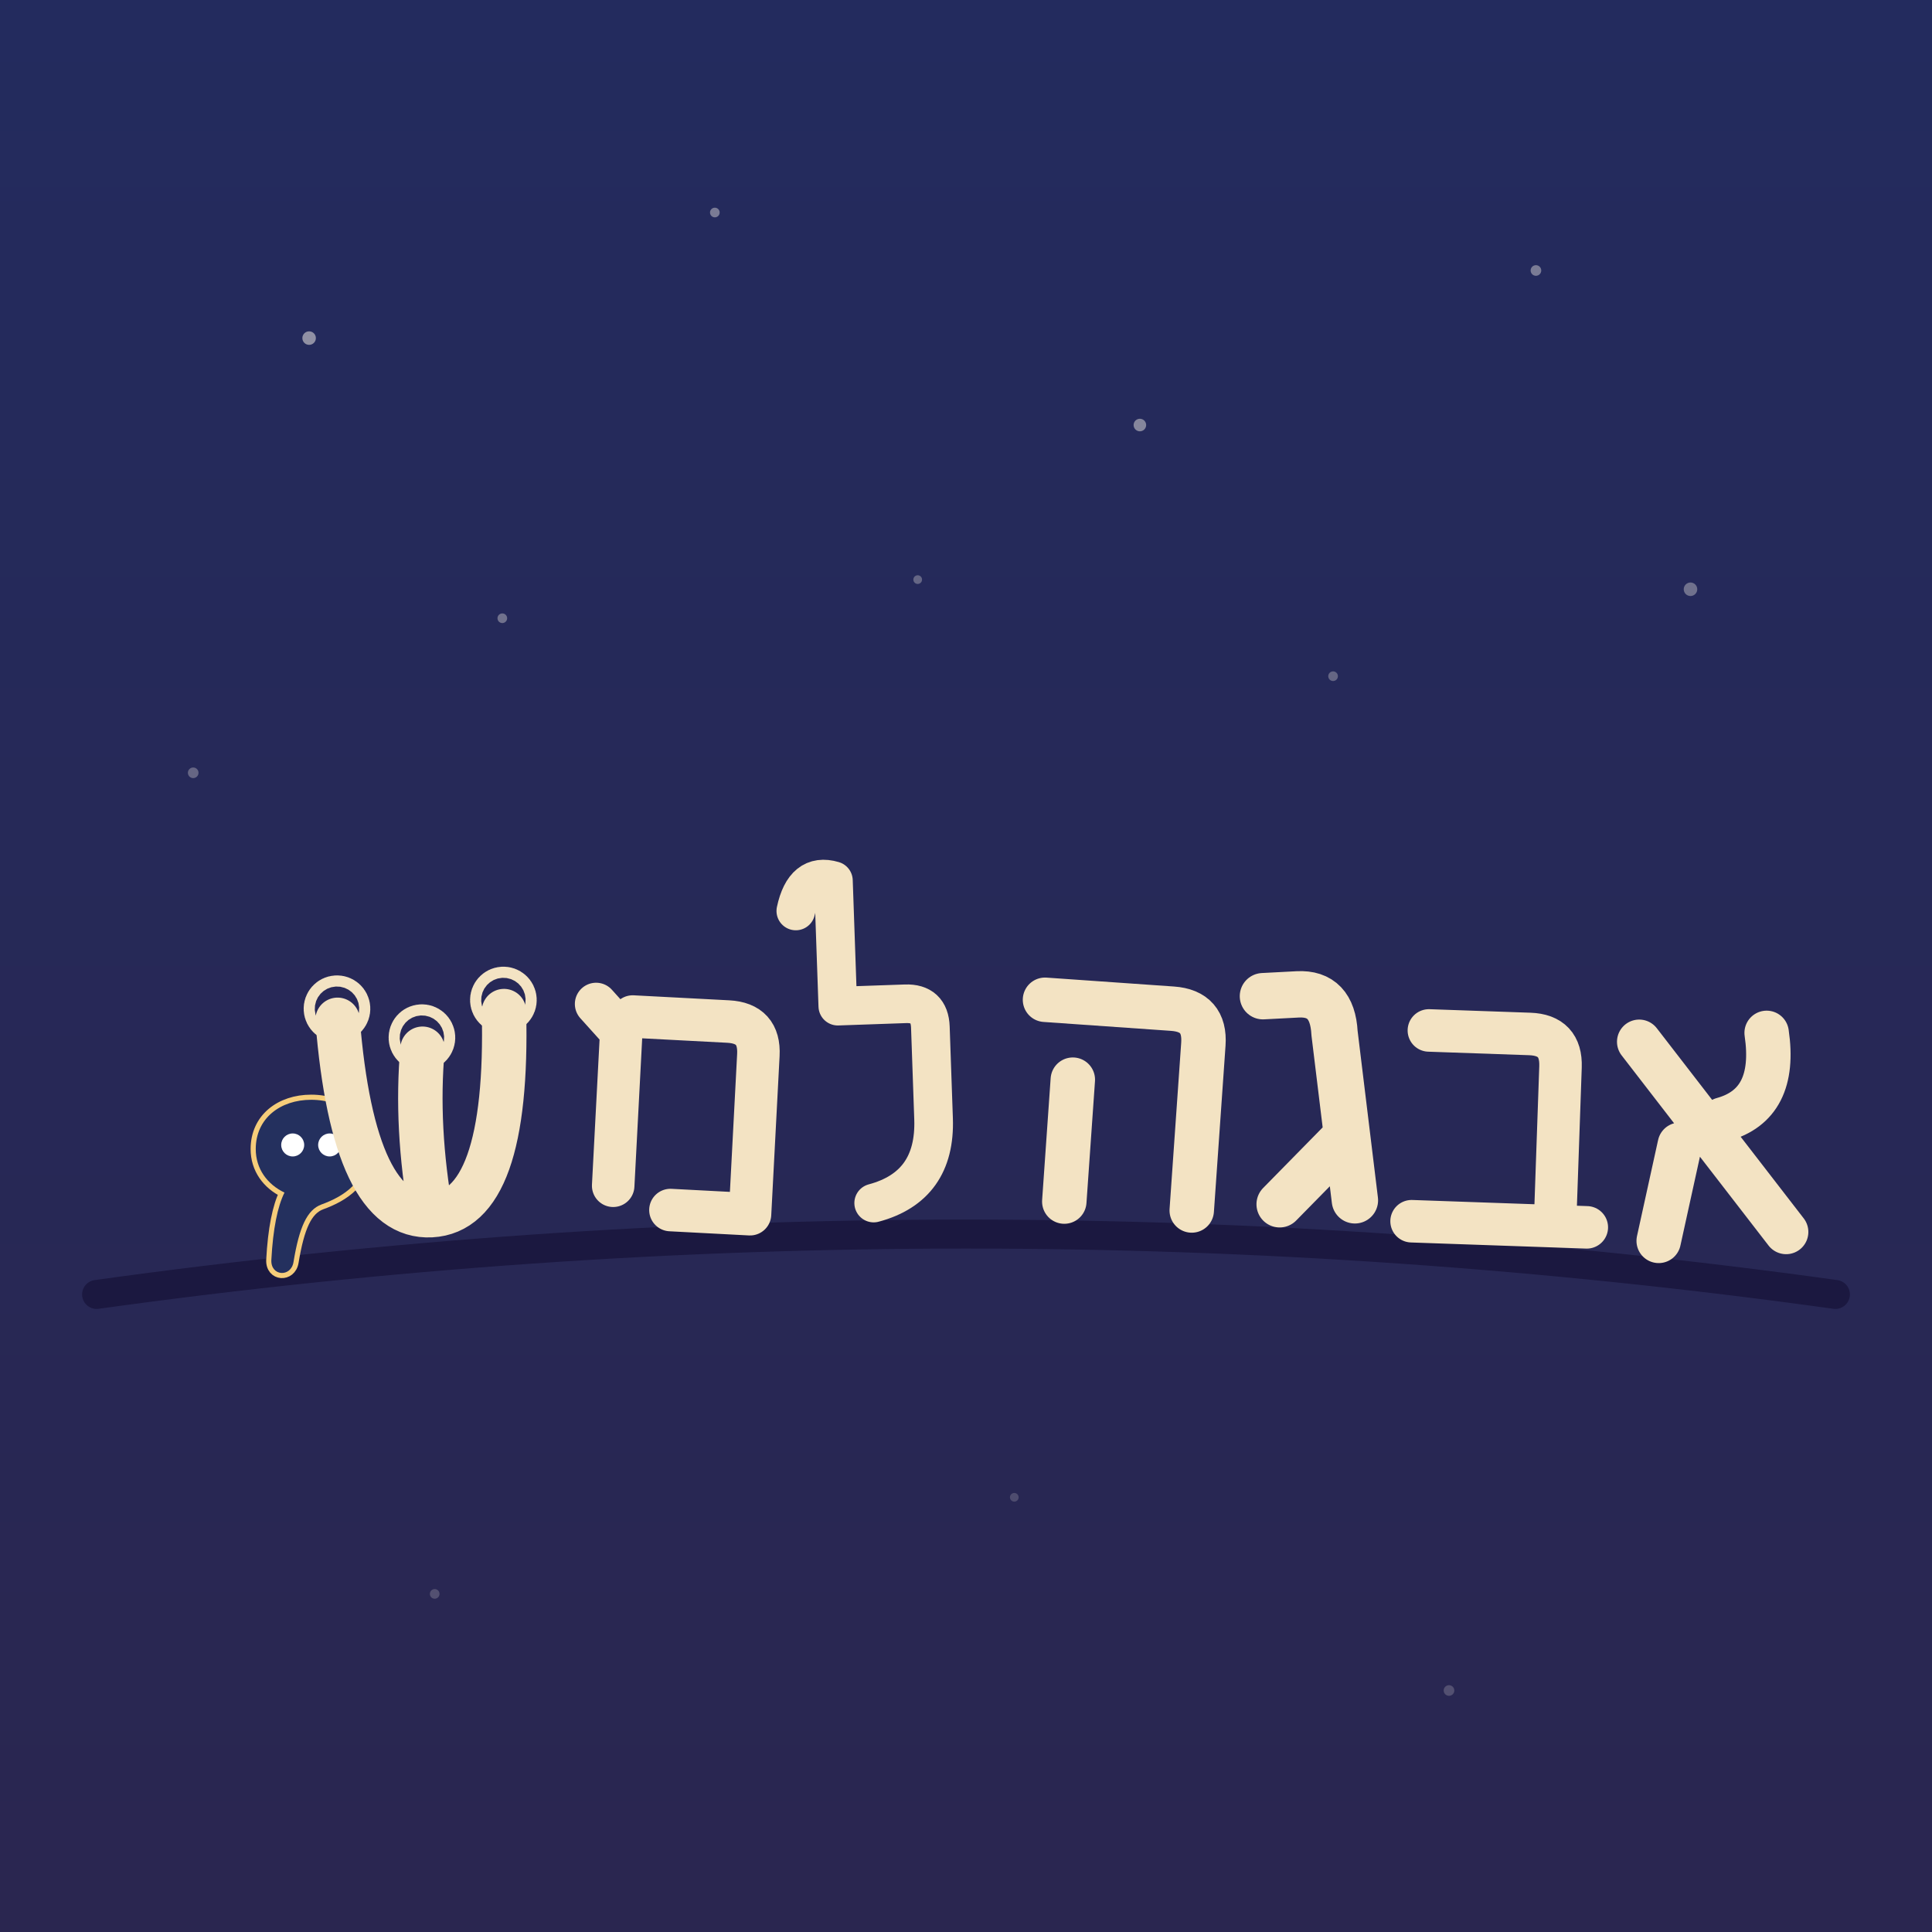
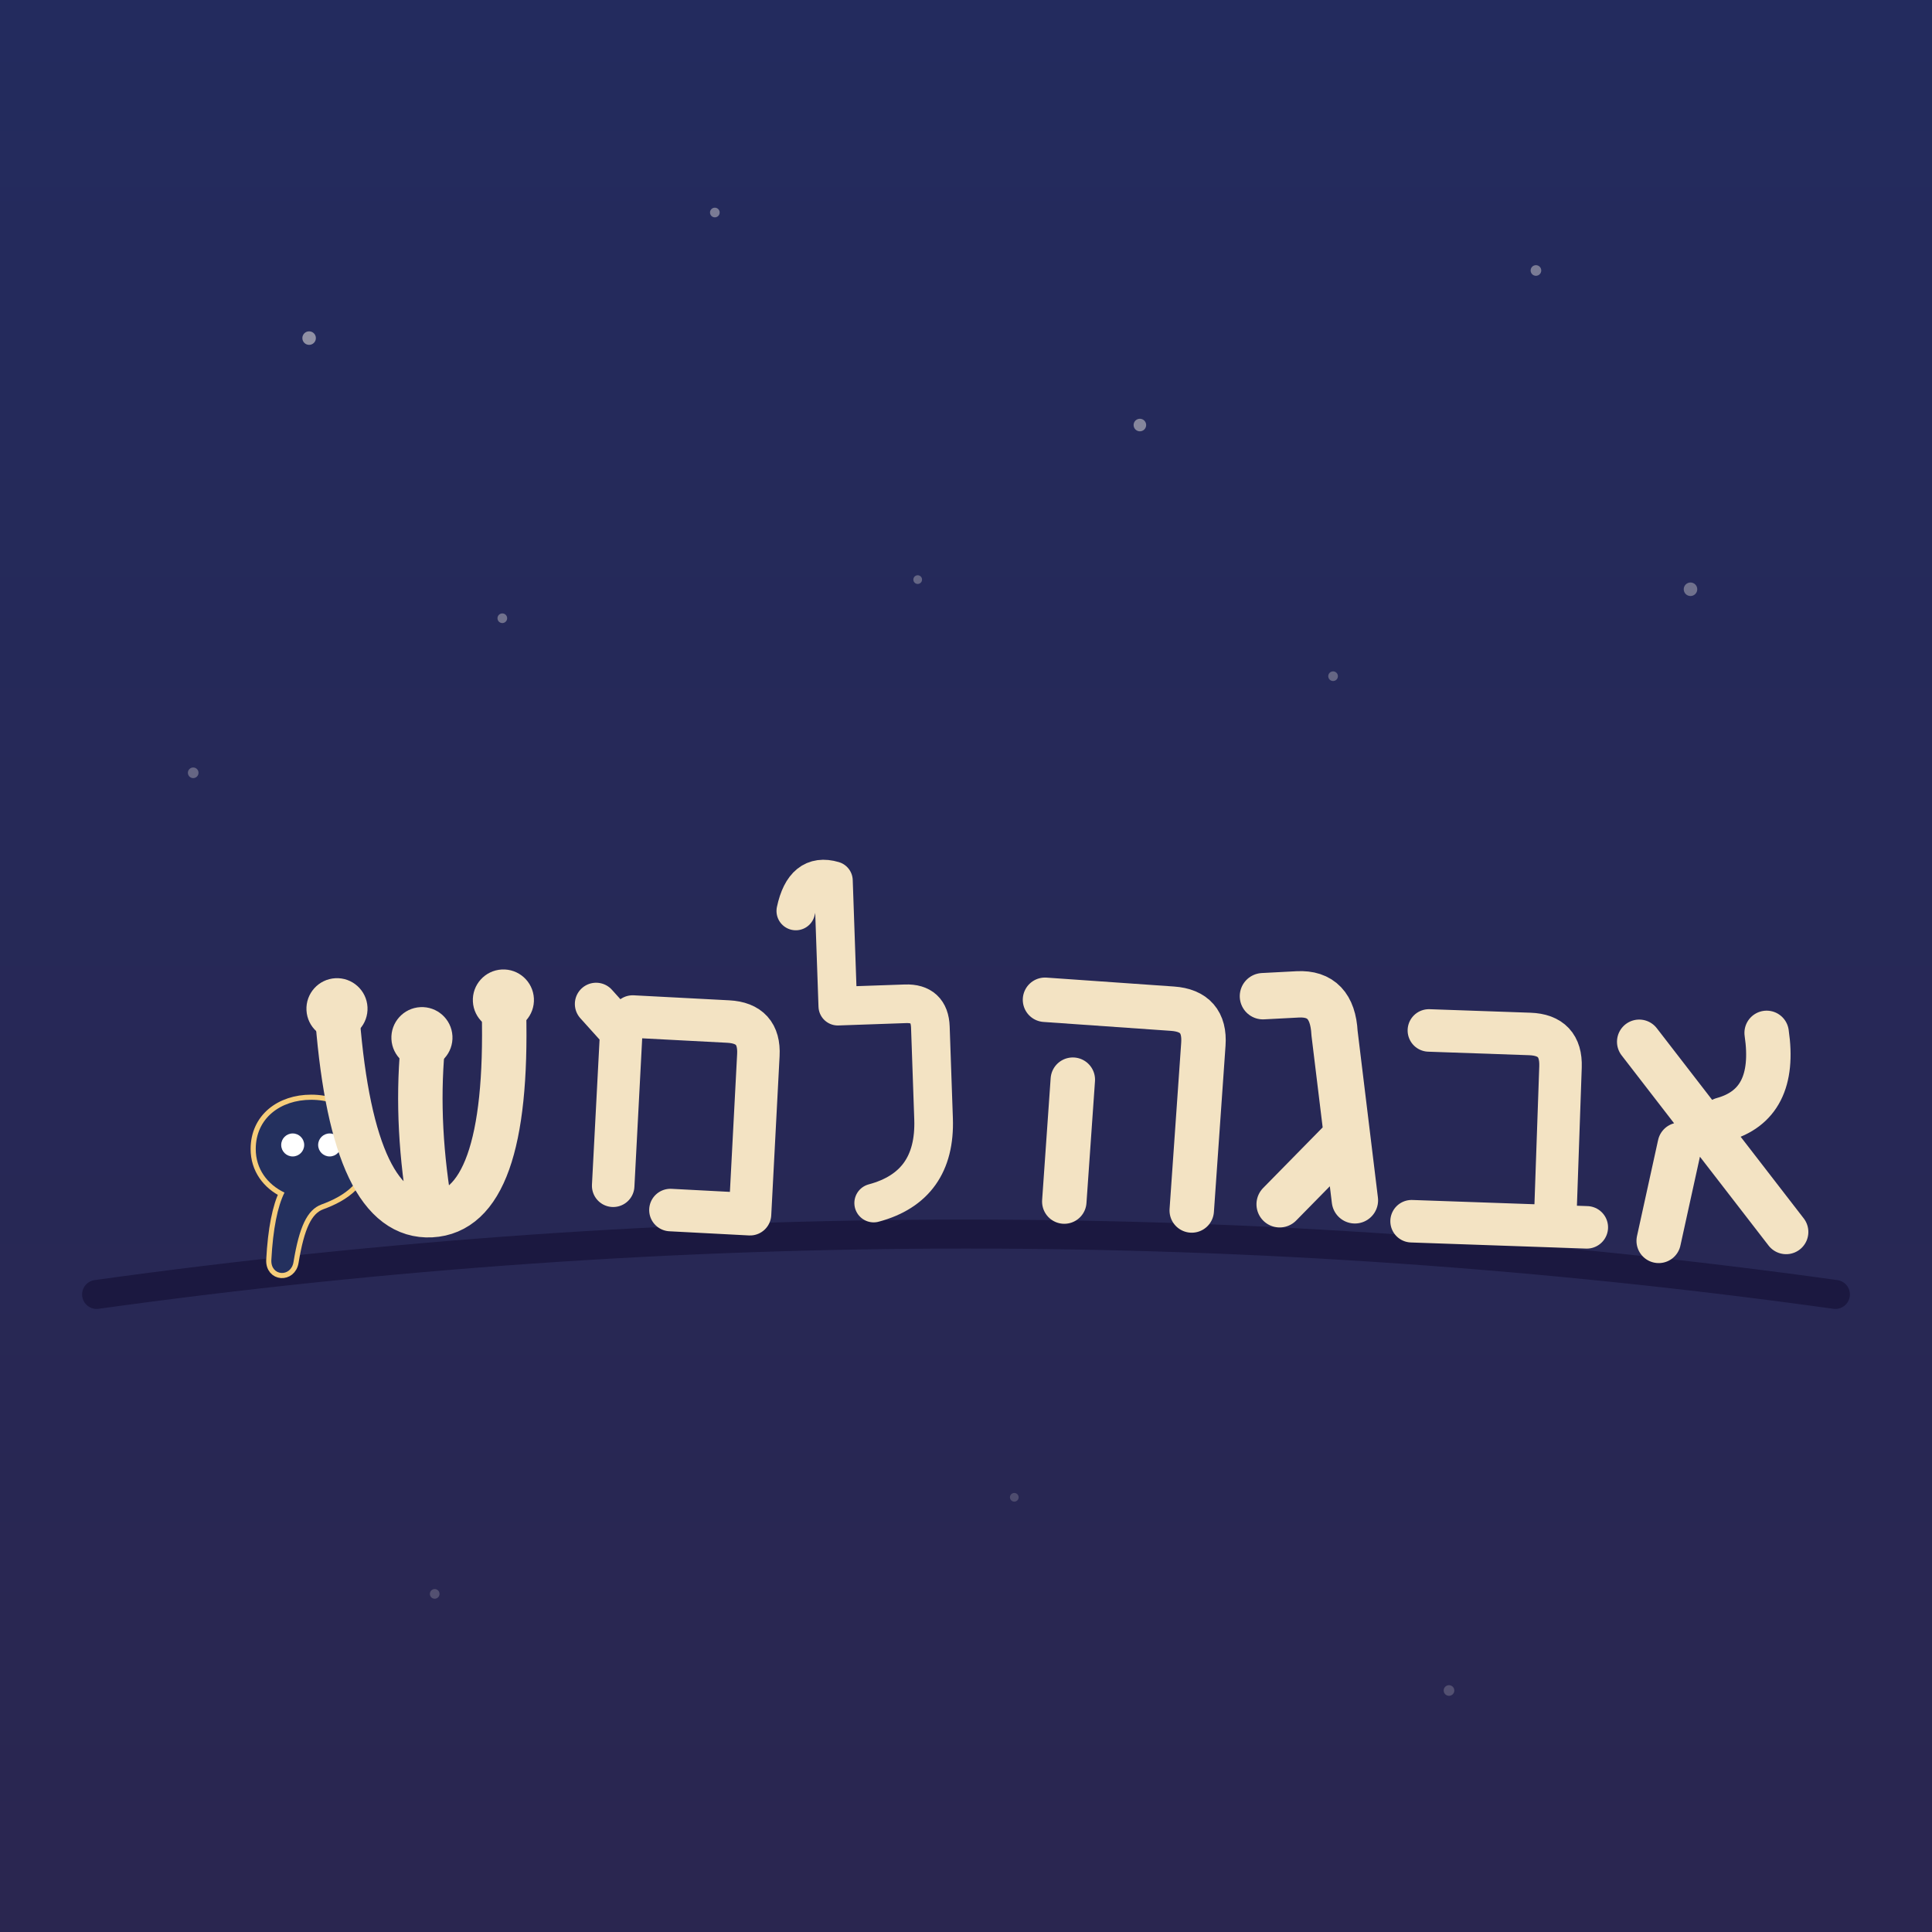
<svg xmlns="http://www.w3.org/2000/svg" viewBox="0 0 400 400" preserveAspectRatio="xMidYMid slice">
  <rect width="400" height="400" fill="url(#p01-sky)" />
  <defs>
    <linearGradient id="p01-sky" x1="0" y1="0" x2="0" y2="1">
      <stop offset="0" stop-color="#232B5E" />
      <stop offset="1" stop-color="#2A2650" />
    </linearGradient>
    <path id="p01-yud" d="M7 14C7 6.5 13 2 20.5 2C28.5 2 34 7 34 14.5C34 22 28.5 25.5 23 27.5C19.5 28.8 17.6 33 16.2 41.5C15.6 45.3 10.6 45 10.8 41C11.2 33.5 12.3 28 14 24.6C9.8 22.6 7 18.8 7 14Z" />
  </defs>
  <g fill="#FBF6EC">
    <circle cx="64" cy="70" r="1.4" opacity=".5" />
    <circle cx="148" cy="44" r="1" opacity=".4" />
    <circle cx="236" cy="88" r="1.3" opacity=".45" />
    <circle cx="318" cy="56" r="1.1" opacity=".4" />
    <circle cx="350" cy="122" r="1.4" opacity=".35" />
    <circle cx="104" cy="128" r="1" opacity=".35" />
    <circle cx="276" cy="140" r="1" opacity=".3" />
    <circle cx="40" cy="160" r="1.1" opacity=".3" />
    <circle cx="190" cy="120" r="0.9" opacity=".3" />
    <circle cx="90" cy="330" r="1" opacity=".2" />
    <circle cx="300" cy="350" r="1.1" opacity=".2" />
    <circle cx="210" cy="310" r=".9" opacity=".18" />
  </g>
  <path d="M20 268Q200 243 380 268" fill="none" stroke="#1B1840" stroke-width="6" stroke-linecap="round" />
  <g transform="translate(47 226) scale(.85)">
    <use href="#p01-yud" fill="none" stroke="#F6CD7A" stroke-width="2.5" />
    <use href="#p01-yud" fill="#24305E" />
    <circle cx="16" cy="13" r="2.8" fill="#fff" />
    <circle cx="25" cy="13" r="2.8" fill="#fff" />
  </g>
  <g fill="none" stroke="#F3E3C3" stroke-width="8" stroke-linecap="round" stroke-linejoin="round">
    <g transform="translate(70.0 257.2) rotate(-3.0) scale(1.15)">
      <path d="M2 -40Q3 -4 17 -4Q31 -4 32 -40M17 -4Q15 -20 17 -34" />
-       <circle cx="2" cy="-42" r="1" stroke-width="10" />
-       <circle cx="17" cy="-36" r="1" stroke-width="10" />
-       <circle cx="32" cy="-42" r="1" stroke-width="10" />
+       <circle cx="2" cy="-42" r="5.5" fill="#F3E3C3" stroke="none" />
+       <circle cx="17" cy="-36" r="5.5" fill="#F3E3C3" stroke="none" />
+       <circle cx="32" cy="-42" r="5.5" fill="#F3E3C3" stroke="none" />
    </g>
    <g transform="translate(121.0 254.0) rotate(3.0) scale(1.1)">
      <path d="M0 -42L5 -37V-8M7 -40H25Q31 -40 31 -34V-4H16" />
    </g>
    <g transform="translate(166.0 252.6) rotate(-2.0) scale(1.0)">
      <path d="M1 -64Q3 -72 9 -70V-44H23Q28 -44 28 -39V-20Q28 -6 15 -3" />
    </g>
    <g transform="translate(212.0 252.8) rotate(4.0) scale(1.15)">
      <path d="M1 -40H24Q30 -40 30 -34V-4M7 -26V-4" />
    </g>
    <g transform="translate(258.0 254.5) rotate(-3.0) scale(1.2)">
      <path d="M5 -40H11Q17 -40 17 -33L19 -4M18 -15L6 -4" />
    </g>
    <g transform="translate(291.0 257.2) rotate(2.0) scale(1.1)">
      <path d="M3 -40H22Q28 -40 28 -34V-4M1 -4H34" />
    </g>
    <g transform="translate(338.0 261.9) rotate(-4.0) scale(1.15)">
      <path d="M4 -40L28 -4M27 -40Q28 -27 18 -25M10 -21L5 -4" />
    </g>
  </g>
</svg>
